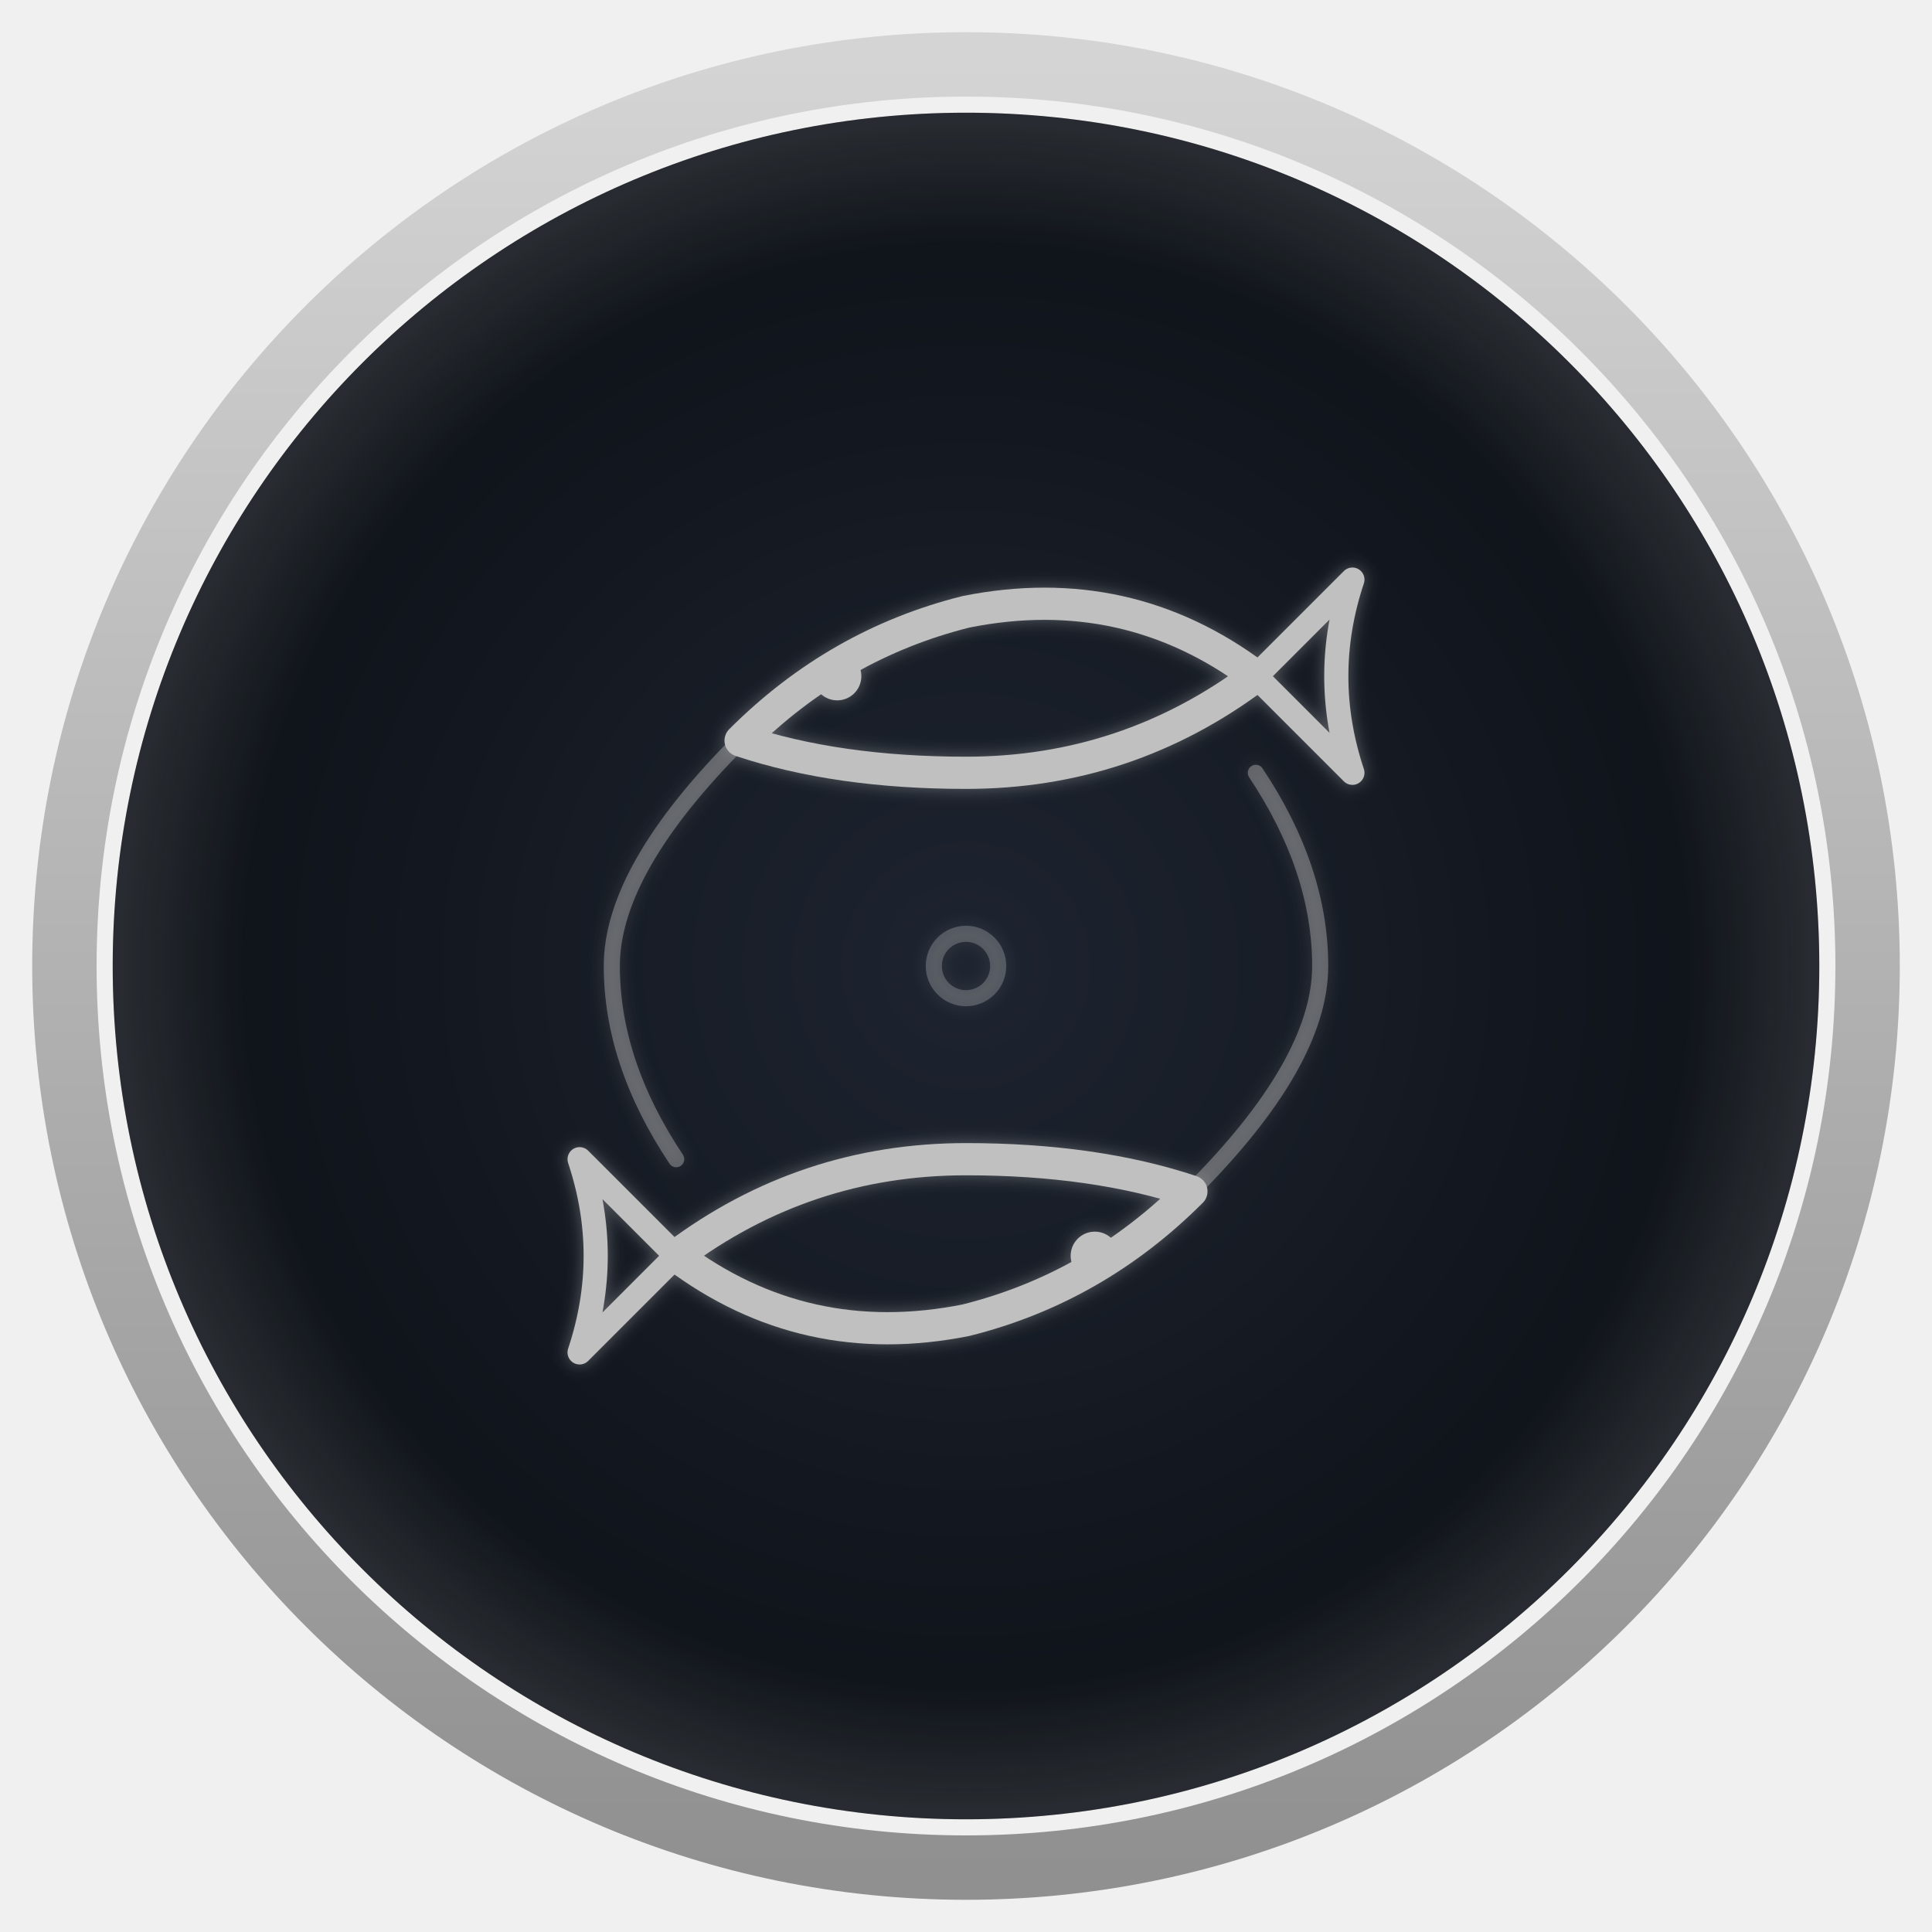
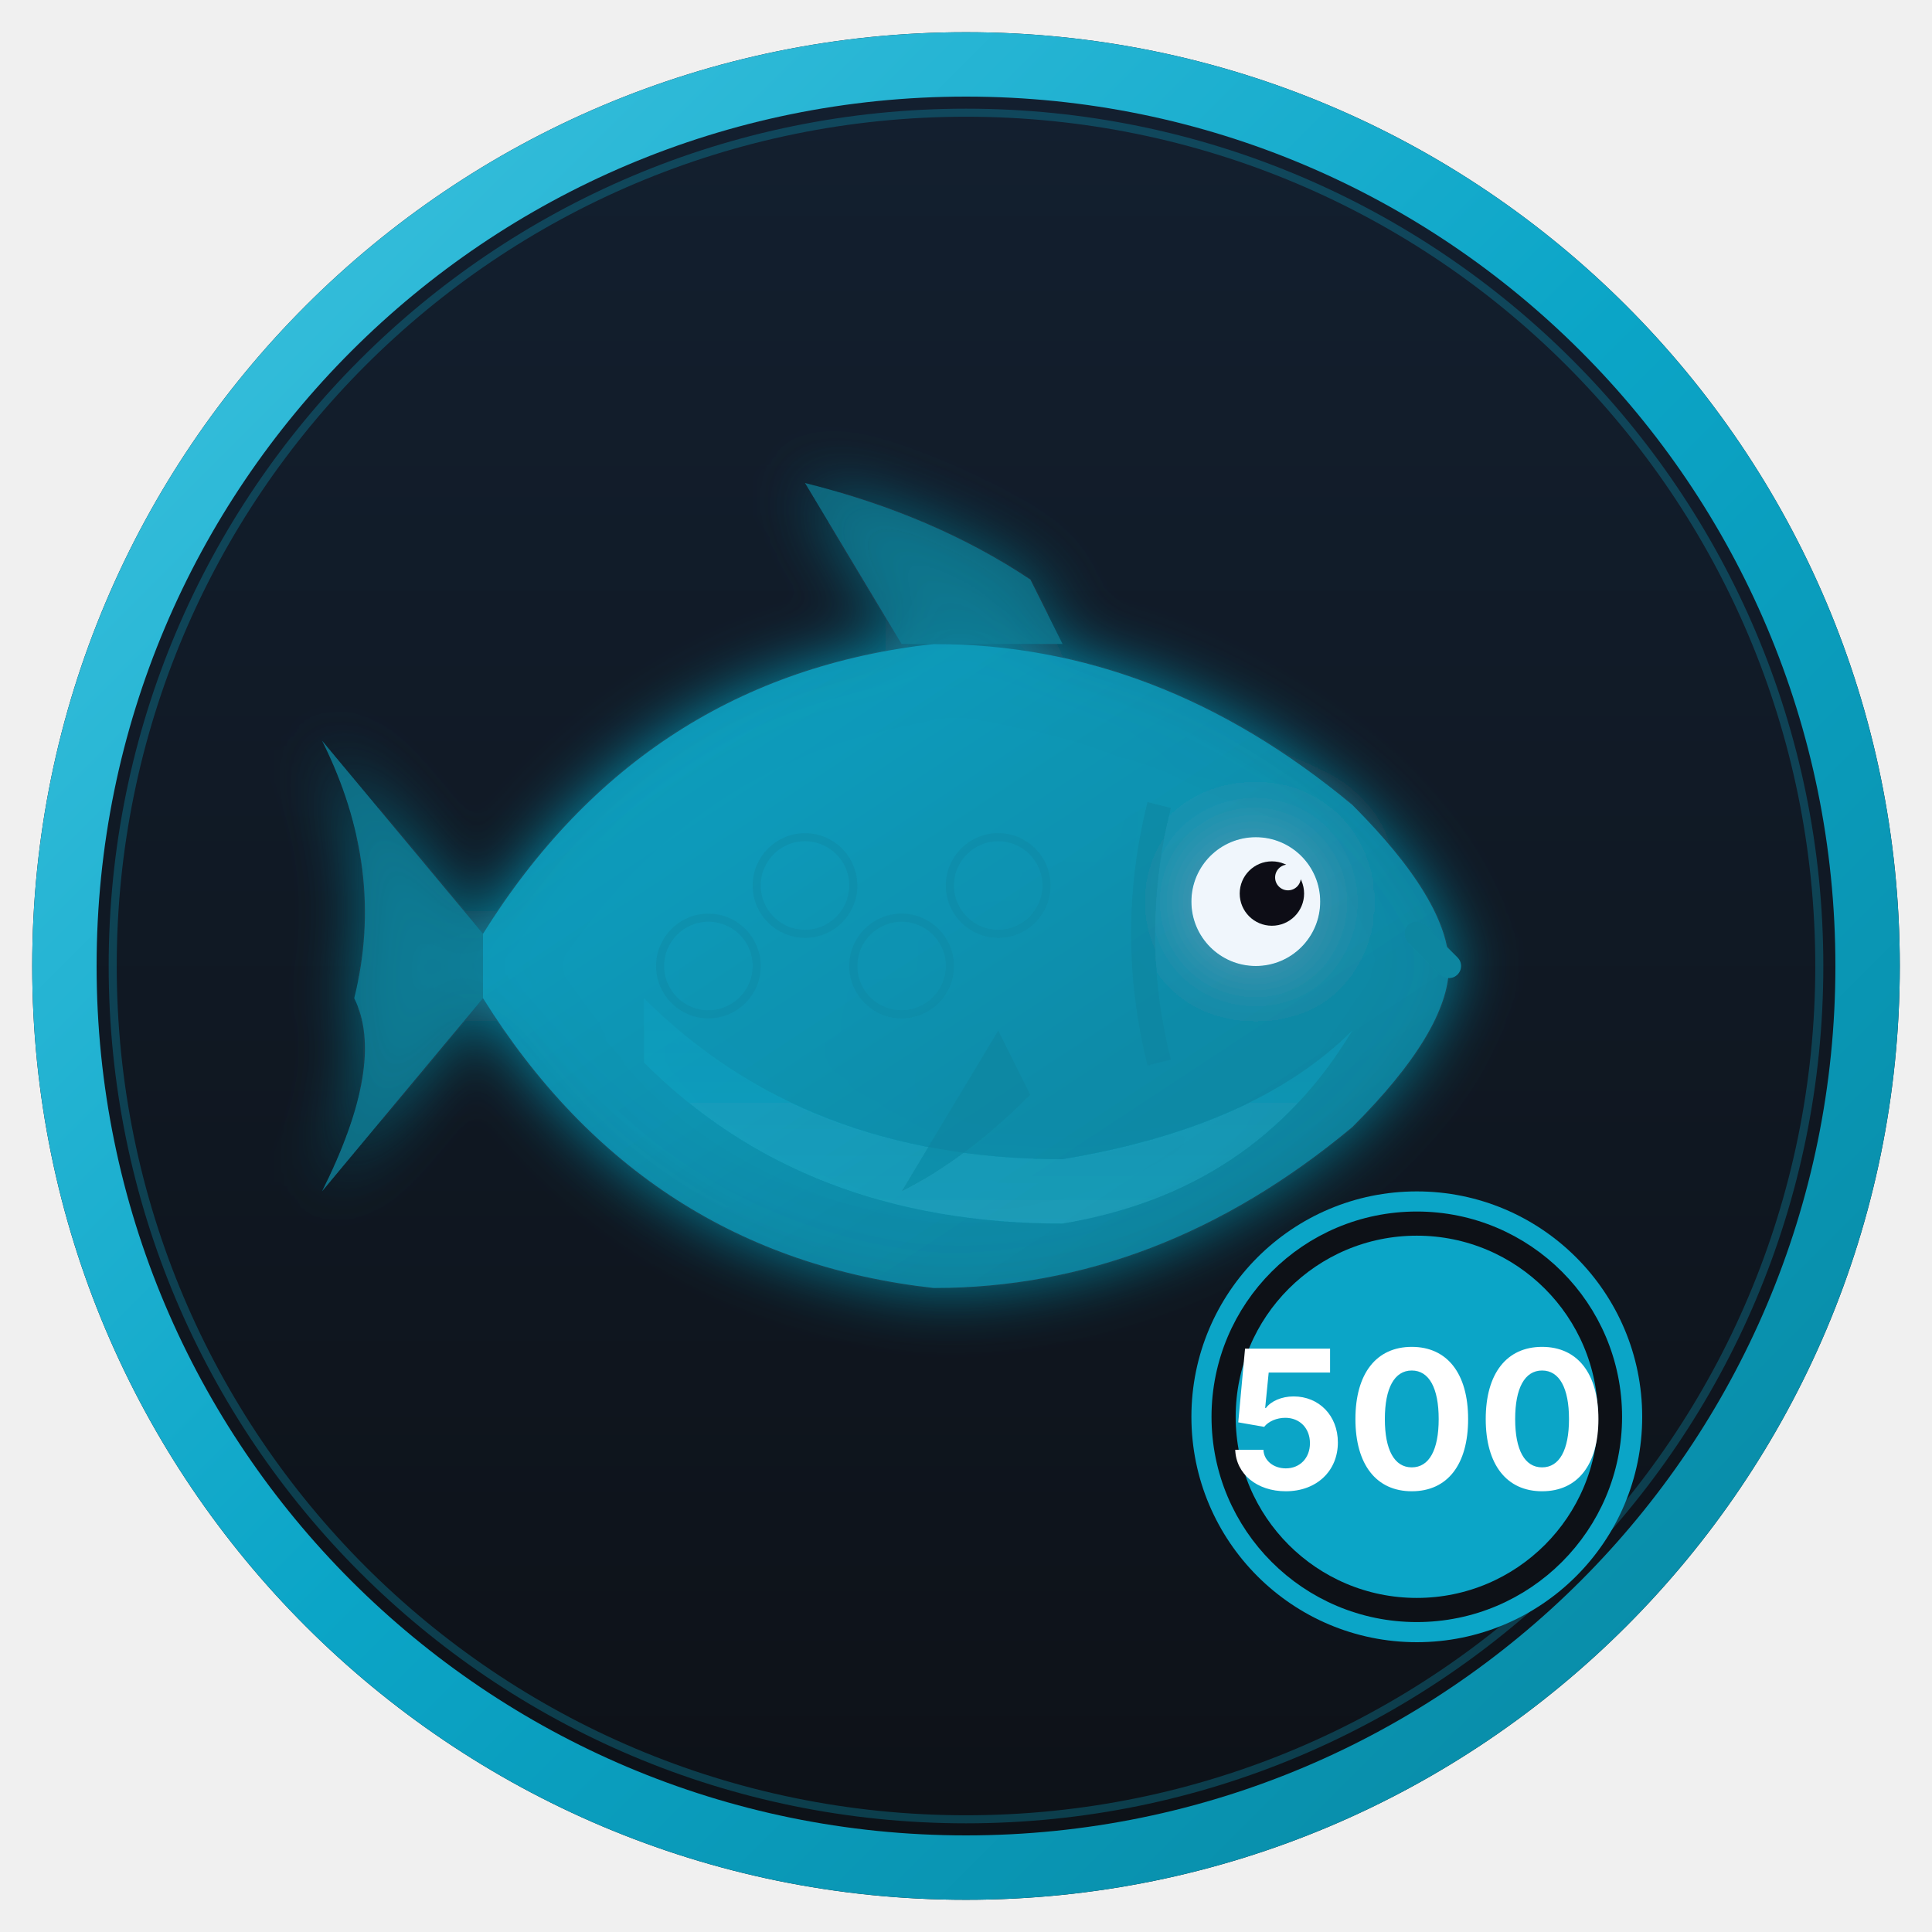
<svg xmlns="http://www.w3.org/2000/svg" viewBox="0 0 120 120">
  <defs>
-     <linearGradient id="ringGrad" x1="0" y1="0" x2="0" y2="1">
-       <stop offset="0%" stop-color="#D4D4D4" />
-       <stop offset="100%" stop-color="#909090" />
+     <linearGradient id="bg" x1="0" y1="0" x2="0" y2="1">
+       <stop offset="0%" stop-color="#132030" />
+       <stop offset="100%" stop-color="#0D1117" />
    </linearGradient>
-     <radialGradient id="bgGrad" cx="50%" cy="50%" r="50%">
-       <stop offset="0%" stop-color="#1E2430" />
-       <stop offset="100%" stop-color="#0D1117" />
-     </radialGradient>
-     <filter id="iconShadow">
-       <feDropShadow dx="0" dy="0" stdDeviation="0.5" flood-color="#C0C0C0" flood-opacity="0.4" />
+     <linearGradient id="ring" x1="0" y1="0" x2="1" y2="1">
+       <stop offset="0%" stop-color="#40C4E0" />
+       <stop offset="50%" stop-color="#0BA5C7" />
+       <stop offset="100%" stop-color="#0886A0" />
+     </linearGradient>
+     <linearGradient id="fish" x1="0" y1="0" x2="1" y2="1">
+       <stop offset="0%" stop-color="#0BA5C7" />
+       <stop offset="100%" stop-color="#087F99" />
+     </linearGradient>
+     <linearGradient id="belly" x1="0" y1="0" x2="0" y2="1">
+       <stop offset="0%" stop-color="#0BA5C7" />
+       <stop offset="100%" stop-color="#40C4E0" />
+     </linearGradient>
+     <filter id="glow">
+       <feGaussianBlur stdDeviation="2" result="blur" />
+       <feMerge>
+         <feMergeNode in="blur" />
+         <feMergeNode in="SourceGraphic" />
+       </feMerge>
    </filter>
-     <radialGradient id="innerGlow" cx="50%" cy="50%" r="50%">
-       <stop offset="85%" stop-color="#C0C0C0" stop-opacity="0" />
-       <stop offset="100%" stop-color="#C0C0C0" stop-opacity="0.15" />
-     </radialGradient>
  </defs>
-   <circle cx="60" cy="60" r="56" fill="none" stroke="url(#ringGrad)" stroke-width="4" />
-   <circle cx="60" cy="60" r="53" fill="url(#bgGrad)" />
-   <circle cx="60" cy="60" r="53" fill="url(#innerGlow)" />
-   <g filter="url(#iconShadow)">
-     <path d="M78,42 Q70,36 60,38 Q52,40 46,46 Q52,48 60,48 Q70,48 78,42 Z" fill="none" stroke="#C0C0C0" stroke-width="2" stroke-linejoin="round" />
-     <path d="M78,42 L84,36 Q82,42 84,48 Z" fill="none" stroke="#C0C0C0" stroke-width="1.5" stroke-linejoin="round" />
-     <circle cx="52" cy="42" r="1.5" fill="#C0C0C0" />
-     <path d="M42,78 Q50,84 60,82 Q68,80 74,74 Q68,72 60,72 Q50,72 42,78 Z" fill="none" stroke="#C0C0C0" stroke-width="2" stroke-linejoin="round" />
-     <path d="M42,78 L36,84 Q38,78 36,72 Z" fill="none" stroke="#C0C0C0" stroke-width="1.5" stroke-linejoin="round" />
-     <circle cx="68" cy="78" r="1.5" fill="#C0C0C0" />
-     <path d="M46,46 Q38,54 38,60 Q38,66 42,72" fill="none" stroke="#C0C0C0" stroke-width="1" stroke-opacity="0.4" stroke-linecap="round" />
-     <path d="M74,74 Q82,66 82,60 Q82,54 78,48" fill="none" stroke="#C0C0C0" stroke-width="1" stroke-opacity="0.4" stroke-linecap="round" />
-     <circle cx="60" cy="60" r="2" fill="none" stroke="#C0C0C0" stroke-width="1" stroke-opacity="0.3" />
+   <circle cx="60" cy="60" r="58" fill="url(#bg)" />
+   <circle cx="60" cy="60" r="56" fill="none" stroke="url(#ring)" stroke-width="4" />
+   <circle cx="60" cy="60" r="53" fill="none" stroke="#0BA5C7" stroke-width="0.5" opacity="0.3" />
+   <g filter="url(#glow)">
+     <path d="M30,58 Q40,42 58,40 Q72,40 84,50 Q90,56 90,60 Q90,64 84,70 Q72,80 58,80 Q40,78 30,62 Z" fill="url(#fish)" opacity="0.9" />
+     <path d="M40,62 Q50,72 66,72 Q78,70 84,64 Q78,74 66,76 Q50,76 40,66 Z" fill="url(#belly)" opacity="0.3" />
+     <path d="M30,58 L20,46 Q24,54 22,62 Q24,66 20,74 L30,62 Z" fill="#087F99" opacity="0.8" />
+     <path d="M56,40 L50,30 Q58,32 64,36 L66,40" fill="#087F99" opacity="0.7" />
+     <path d="M62,64 L56,74 Q60,72 64,68" fill="#0886A0" opacity="0.5" />
+     <circle cx="78" cy="56" r="4" fill="#F0F6FC" />
+     <circle cx="79" cy="55.5" r="2" fill="#0D1117" />
+     <circle cx="80" cy="54.5" r="0.8" fill="#F0F6FC" />
+     <path d="M72,50 Q70,58 72,66" fill="none" stroke="#0886A0" stroke-width="1.5" opacity="0.5" />
+     <circle cx="50" cy="55" r="3" fill="none" stroke="#087F99" stroke-width="0.5" opacity="0.3" />
+     <circle cx="56" cy="60" r="3" fill="none" stroke="#087F99" stroke-width="0.5" opacity="0.3" />
+     <circle cx="44" cy="60" r="3" fill="none" stroke="#087F99" stroke-width="0.5" opacity="0.3" />
+     <circle cx="62" cy="55" r="3" fill="none" stroke="#087F99" stroke-width="0.5" opacity="0.3" />
+     <path d="M88,58 L90,60" stroke="#0886A0" stroke-width="1.5" stroke-linecap="round" />
  </g>
+   <circle cx="88" cy="88" r="14" fill="#0BA5C7" />
+   <circle cx="88" cy="88" r="12" fill="none" stroke="#0D1117" stroke-width="1.5" />
+   <text x="88" y="92.5" text-anchor="middle" font-family="system-ui,-apple-system,sans-serif" font-weight="700" font-size="12" fill="#FFFFFF">500</text>
</svg>
